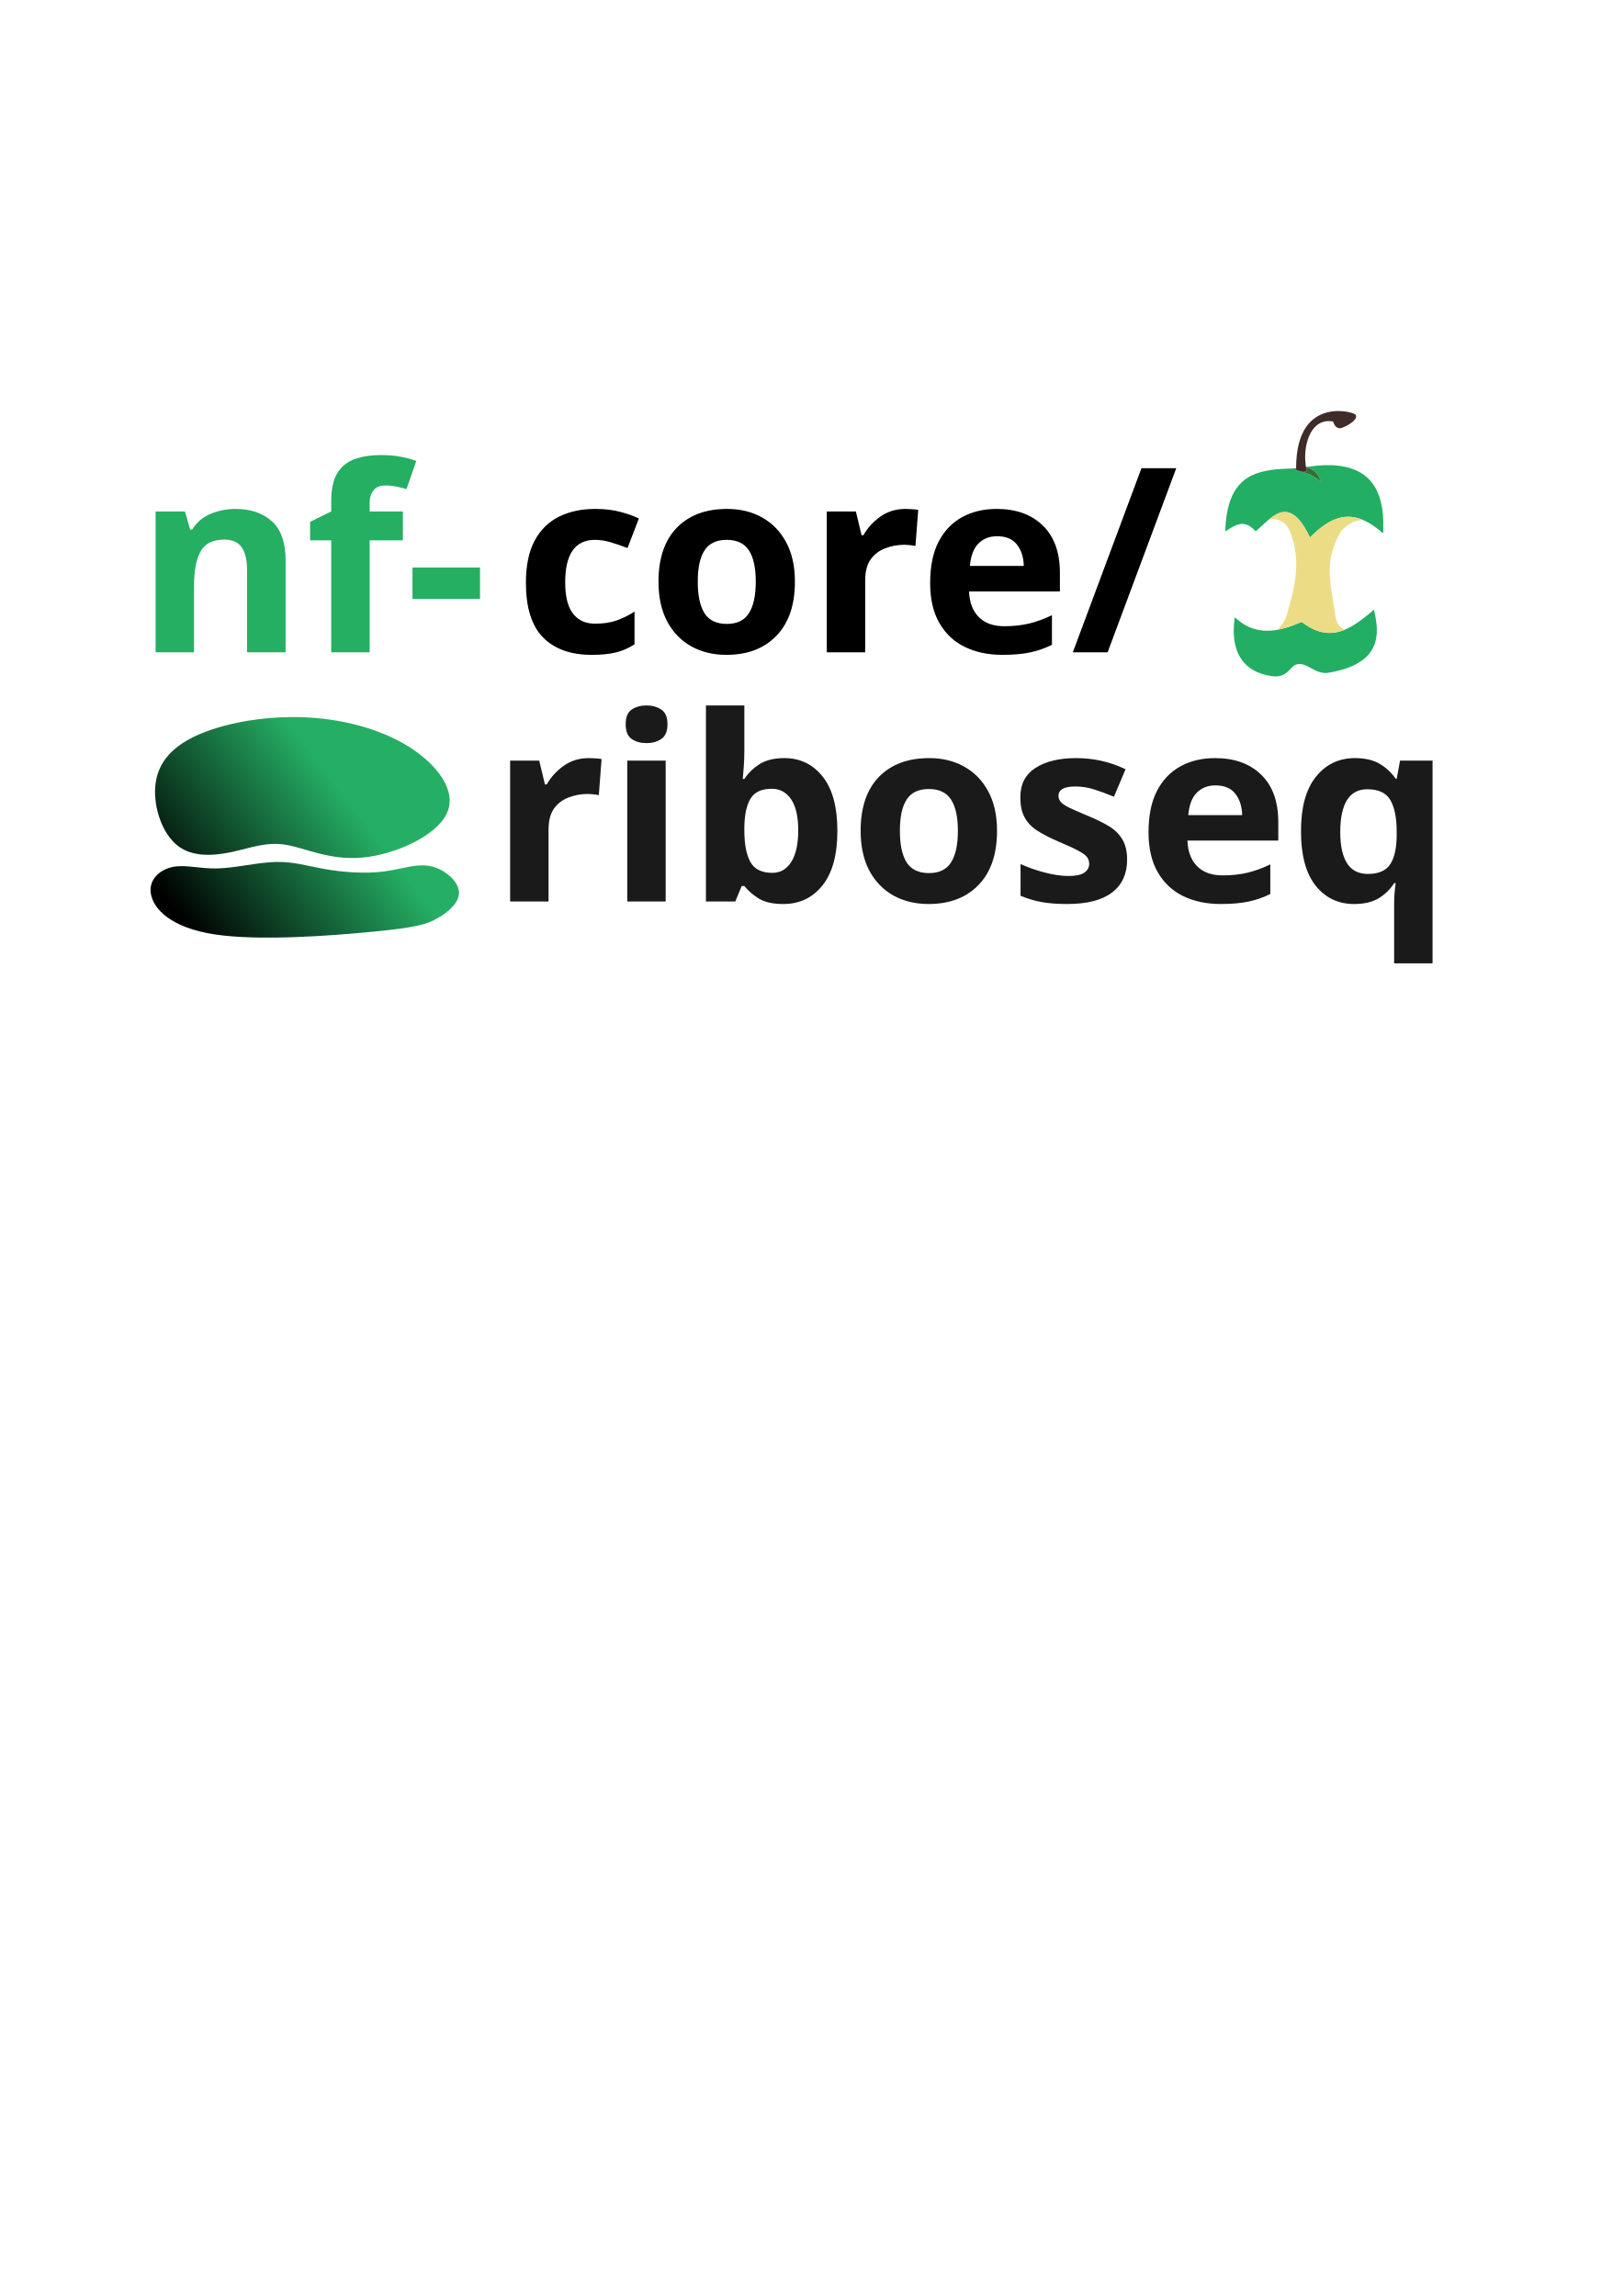
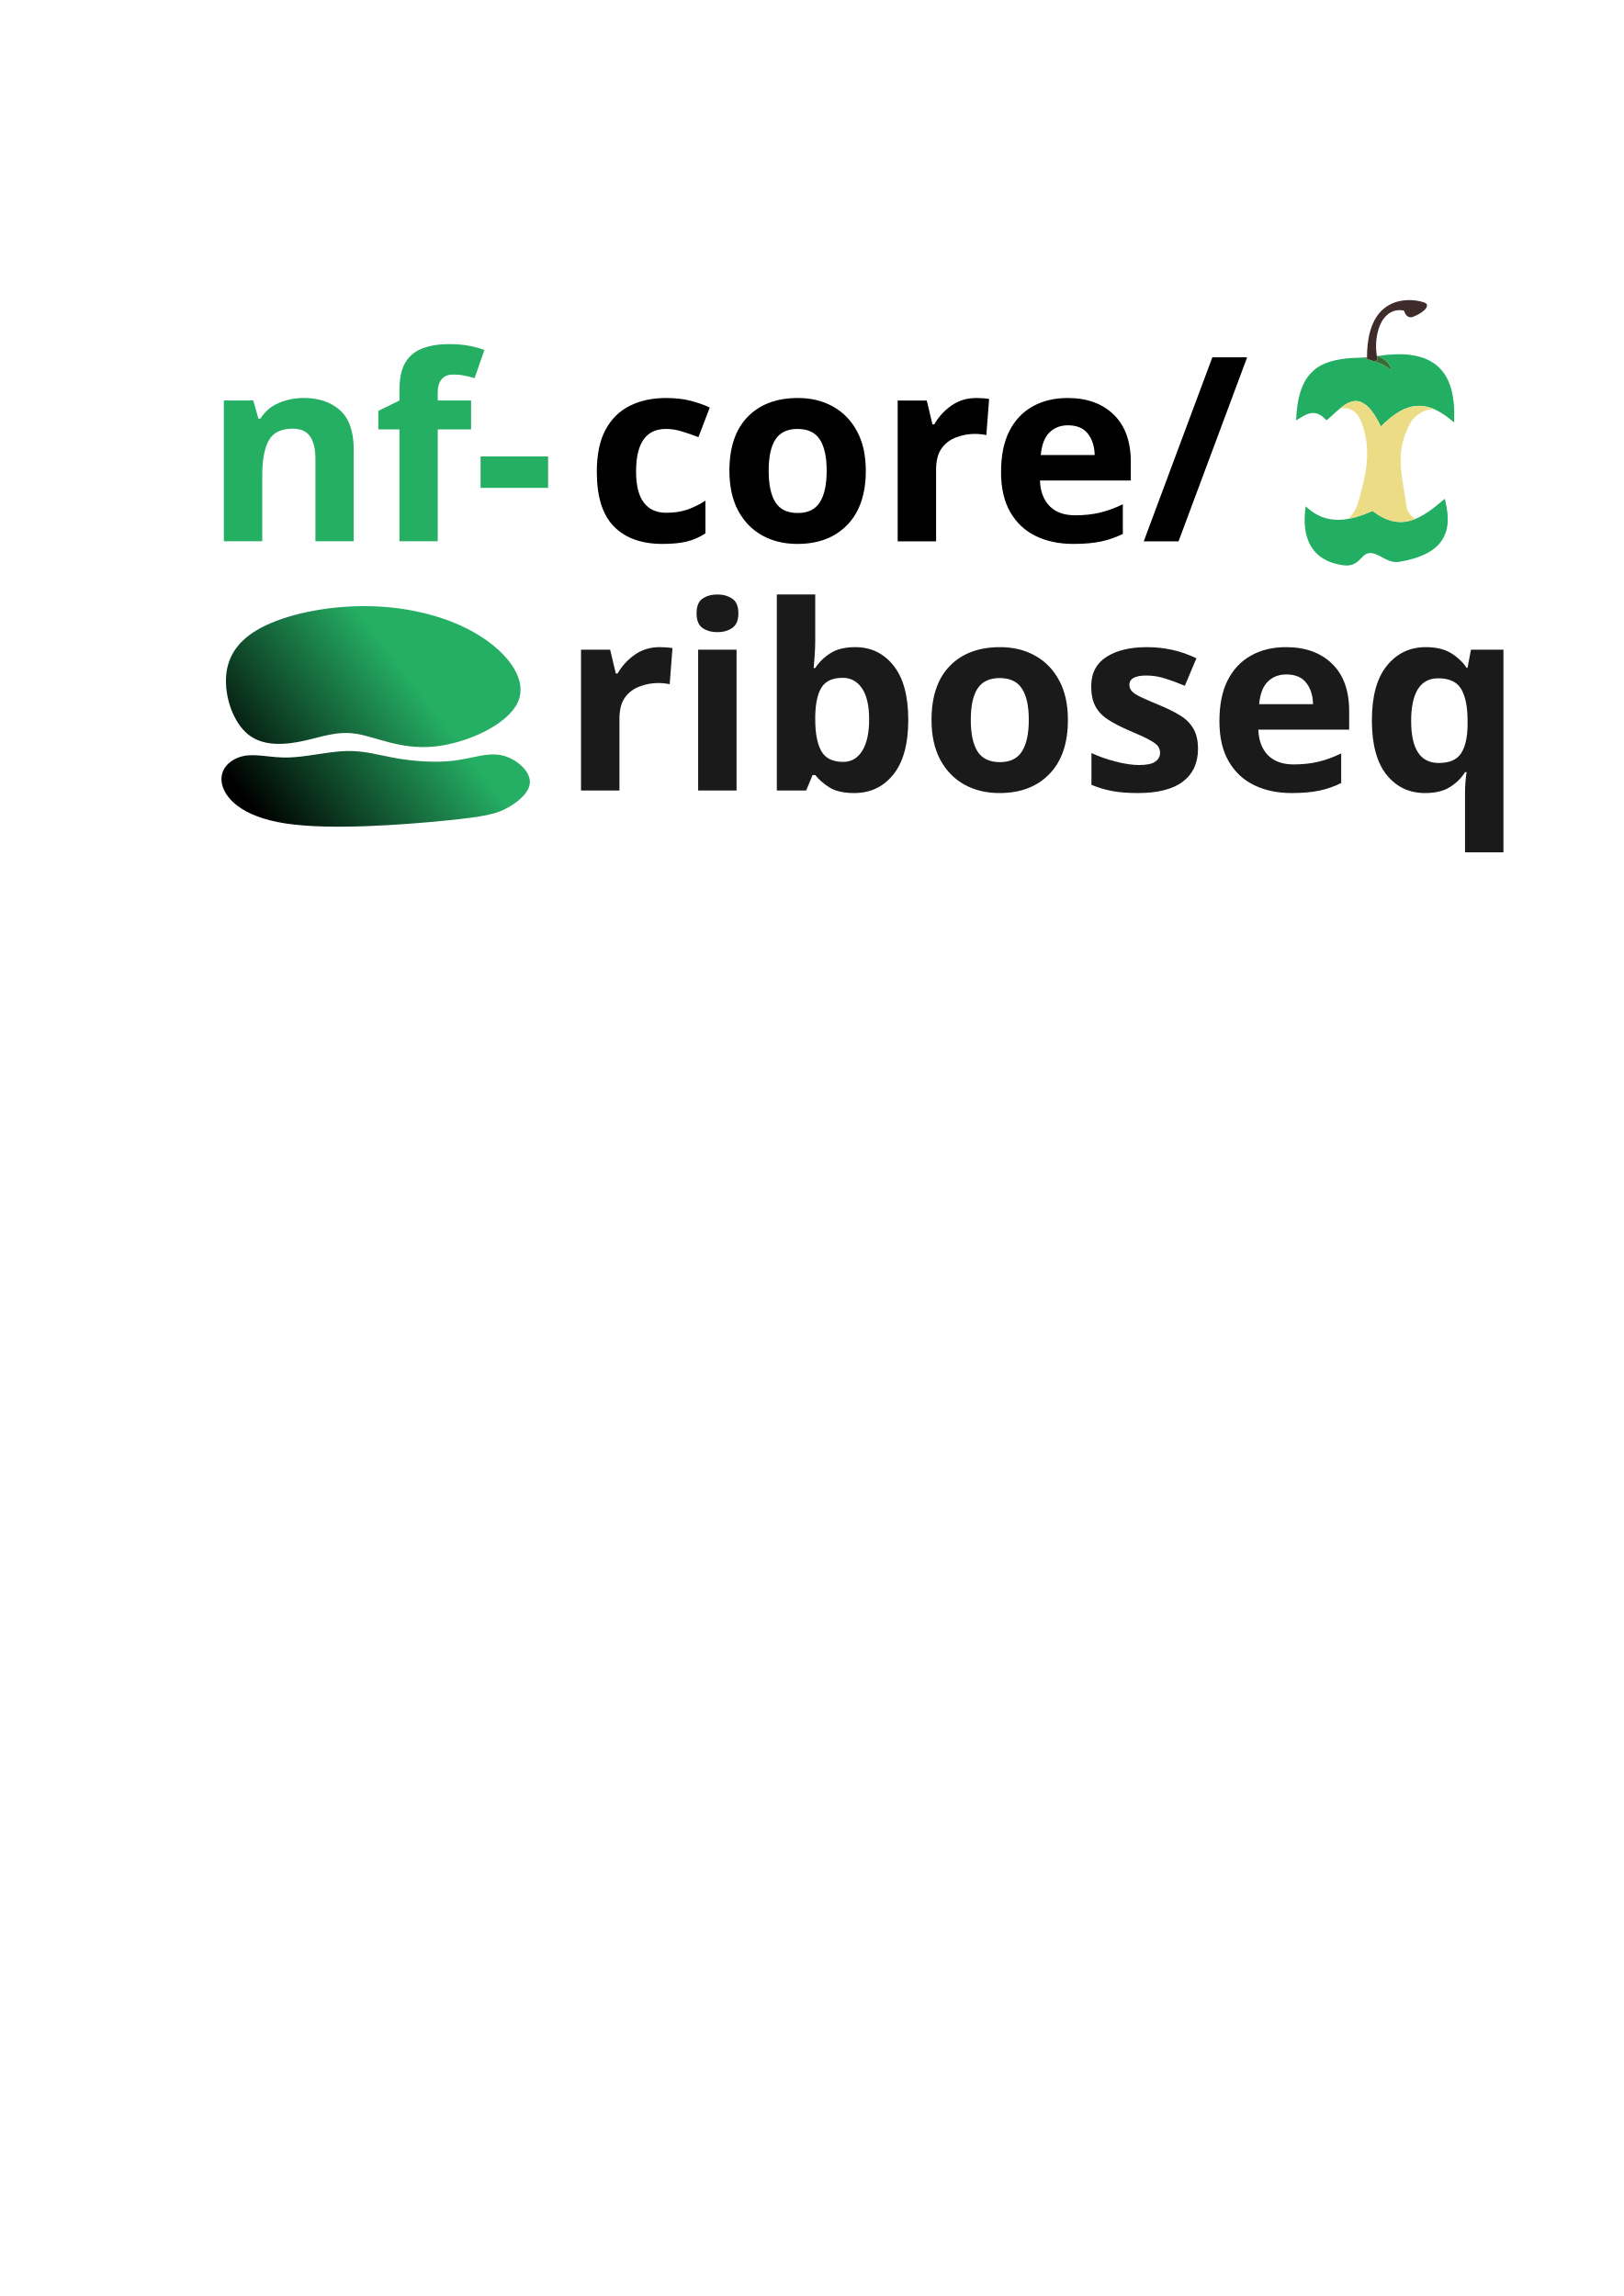
<svg xmlns="http://www.w3.org/2000/svg" xmlns:xlink="http://www.w3.org/1999/xlink" width="210mm" height="297mm" viewBox="0 0 210 297" version="1.1" id="svg1">
  <defs id="defs1">
    <linearGradient xlink:href="#linearGradient15697" id="linearGradient12" gradientUnits="userSpaceOnUse" gradientTransform="matrix(0.04574445,-0.0346747,0.0346747,0.04574445,-790.0689,-394.143)" x1="-6640" y1="913.566" x2="-2480.299" y2="913.566" />
    <linearGradient id="linearGradient15697">
      <stop style="stop-color:#000000;stop-opacity:1;" offset="0" id="stop15693" />
      <stop style="stop-color:#25af64;stop-opacity:1;" offset="0.698" id="stop15695" />
    </linearGradient>
    <linearGradient xlink:href="#linearGradient15697" id="linearGradient1" gradientUnits="userSpaceOnUse" gradientTransform="matrix(0.04574445,-0.0346747,0.0346747,0.04574445,-790.0689,-394.143)" x1="-6640" y1="913.566" x2="-2480.299" y2="913.566" />
  </defs>
  <g id="layer1">
-     <g id="g28" transform="translate(71.39141,4.58756)">
-       <g id="g26" transform="translate(-15.36443,-60.70824)">
-         <g id="g4301" style="display:inline" transform="matrix(0.1271828,0,0,0.1271828,-30.89401,105.8364)">
-           <path d="m 1209.062,147.1 v 4.253 c -0.088,0.022 -0.177,0.045 -0.265,0.066 -0.724,-0.595 -1.454,-1.184 -2.171,-1.786 -4.782,-4.013 -9.845,-7.615 -15.445,-10.415 -0.969,-0.485 -1.91,-1.055 -2.995,-1.276 -0.079,-0.172 -0.25,-0.199 -0.403,-0.261 -2.112,-0.871 -4.277,-1.575 -6.505,-2.09 -4.838,-1.12 -9.693,-1.226 -14.562,-0.247 -6.258,1.259 -11.857,4.016 -17.104,7.559 -5.206,3.516 -9.899,7.645 -14.303,12.111 -0.795,0.806 -0.809,0.804 -1.299,-0.215 -2.341,-4.875 -4.916,-9.614 -8.14,-13.973 -2.462,-3.329 -5.214,-6.371 -8.781,-8.566 -3.598,-2.214 -7.451,-3.018 -11.607,-2.013 -5.101,1.232 -9.199,4.206 -13.064,7.575 -2.357,1.825 -4.471,3.924 -6.659,5.938 -1.962,1.806 -3.933,3.603 -5.97,5.326 -0.372,0.316 -0.57,0.311 -0.909,-0.044 -1.978,-2.075 -4.101,-3.971 -6.65,-5.343 -3.664,-1.972 -7.461,-2.214 -11.386,-0.936 -3.29,1.07 -6.201,2.871 -9.115,4.675 -1.149,0.711 -2.22,1.55 -3.459,2.114 v -0.286 c 0.17,-0.205 0.109,-0.455 0.117,-0.685 0.186,-5.26 0.634,-10.495 1.45,-15.699 1.125,-7.173 2.931,-14.144 6.128,-20.7 2.392,-4.904 5.519,-9.28 9.578,-12.949 5.33,-4.82 11.623,-7.866 18.473,-9.835 7.426,-2.134 15.051,-3.014 22.738,-3.436 3.041,-0.168 6.088,-0.24 9.133,-0.355 1.484,0.616 3.053,0.963 4.572,1.462 2.228,0.682 4.456,1.363 6.684,2.044 1.134,0.416 2.266,0.838 3.404,1.248 4.403,1.59 8.605,3.562 12.33,6.451 0.965,0.749 1.891,1.545 2.837,2.353 -0.189,-0.701 -0.447,-1.356 -0.695,-2.014 -1.629,-4.321 -4.115,-7.959 -8.158,-10.399 -1.671,-1.009 -3.447,-1.812 -5.145,-2.765 0.165,-0.021 0.331,-0.039 0.496,-0.066 5.359,-0.891 10.759,-1.421 16.183,-1.635 4.661,-0.185 9.33,-0.116 13.982,0.367 5.438,0.566 10.756,1.637 15.895,3.538 7.603,2.811 14.076,7.21 19.098,13.621 4.381,5.593 7.174,11.957 8.964,18.79 1.778,6.779 2.534,13.695 2.728,20.684 0,2.605 0,5.21 0,7.815" id="path66-4" style="fill:#22ae63" />
-           <path d="m 1209.062,139.287 c 0.044,0 0.085,-0.009 0.128,-0.024 v 7.861 c -0.043,-0.01 -0.084,-0.018 -0.126,-0.022 0,-2.605 0,-5.21 0,-7.815" id="path70-8" style="fill:#ecdc86" />
-           <path d="m 1165.888,27.087 c 0,0.046 0,0.091 0.01,0.136 -1.765,0 -3.531,0.001 -5.298,0.001 0.01,-0.03 0.024,-0.06 0.029,-0.09 0,-0.015 -0.016,-0.031 -0.024,-0.048 h 5.286 z" id="path74-6" style="fill:#a0918f" />
-           <path d="m 1169.338,249.819 c 2.981,-1.198 5.821,-2.667 8.585,-4.306 3.295,-1.954 6.434,-4.138 9.489,-6.435 2.578,-1.938 5.1,-3.951 7.551,-6.051 1.416,-1.212 2.874,-2.377 4.3,-3.578 0.287,-0.241 0.292,-0.136 0.369,0.158 0.517,1.942 0.876,3.919 1.268,5.889 0.534,2.684 0.961,5.388 1.259,8.106 0.344,3.139 0.469,6.295 0.281,9.446 -0.233,3.936 -0.94,7.796 -2.308,11.509 -0.825,2.237 -1.906,4.354 -3.186,6.365 -1.644,2.583 -3.6,4.912 -5.864,6.964 -2.756,2.496 -5.8,4.588 -9.061,6.386 -4.426,2.441 -9.114,4.23 -13.925,5.7 -4.593,1.403 -9.284,2.417 -14.018,3.219 -1.284,0.217 -2.57,0.45 -3.879,0.416 -2.764,-0.069 -5.415,-0.69 -7.987,-1.689 -3.91,-1.516 -7.388,-3.886 -11.179,-5.64 -2.078,-0.963 -4.221,-1.667 -6.529,-1.823 -2.967,-0.2 -5.484,0.815 -7.606,2.822 -1.593,1.504 -3.098,3.099 -4.666,4.629 -2.636,2.574 -5.724,4.317 -9.39,4.926 -2.434,0.404 -4.87,0.276 -7.303,-0.07 -3.38,-0.482 -6.691,-1.259 -9.939,-2.304 -4.742,-1.524 -9.156,-3.714 -13.111,-6.746 -3.748,-2.873 -6.793,-6.383 -9.203,-10.461 -2.424,-4.103 -3.938,-8.539 -4.961,-13.151 -0.449,-2.022 -0.721,-4.088 -0.932,-6.159 -0.296,-2.902 -0.474,-5.808 -0.399,-8.721 0.104,-4.09 0.417,-8.168 1.05,-12.338 0.485,0.435 0.922,0.819 1.354,1.212 2.636,2.413 5.5,4.532 8.576,6.336 3.476,2.038 7.165,3.638 11.065,4.678 2.639,0.704 5.334,1.136 8.065,1.36 2.255,0.184 4.515,0.22 6.76,0.081 2.644,-0.161 5.301,-0.346 7.88,-1.061 0.329,-0.04 0.662,-0.058 0.988,-0.125 2.368,-0.494 4.716,-1.055 7.043,-1.734 2.678,-0.781 5.321,-1.657 7.933,-2.625 2.541,-0.943 5.051,-1.971 7.537,-3.053 0.734,-0.32 1.177,-0.181 1.755,0.265 4.149,3.211 8.584,5.94 13.481,7.872 5.393,2.127 10.951,3.154 16.767,2.672 4.194,-0.345 8.201,-1.386 12.09,-2.944" id="path78" style="fill:#22ae63" />
-           <path d="m 1169.338,249.819 c -3.889,1.558 -7.896,2.599 -12.09,2.944 -5.816,0.481 -11.375,-0.545 -16.767,-2.672 -4.897,-1.933 -9.332,-4.661 -13.481,-7.872 -0.578,-0.446 -1.021,-0.585 -1.755,-0.265 -2.486,1.081 -4.996,2.11 -7.537,3.053 -2.611,0.968 -5.255,1.844 -7.933,2.625 -2.326,0.679 -4.675,1.24 -7.043,1.734 -0.325,0.068 -0.659,0.085 -0.988,0.125 0.816,-0.949 1.633,-1.899 2.453,-2.848 3.316,-3.84 5.651,-8.205 7.025,-13.089 1.877,-6.674 3.841,-13.325 5.401,-20.084 1.146,-4.973 2.156,-9.971 2.836,-15.033 0.486,-3.627 0.796,-7.266 1.009,-10.92 0.196,-3.357 0.144,-6.71 -0.065,-10.055 -0.632,-10.117 -2.855,-19.892 -6.954,-29.163 -2.456,-5.555 -6.686,-9.361 -12.688,-10.925 -2.594,-0.676 -5.183,-0.464 -7.73,0.333 -0.201,0.062 -0.393,0.184 -0.619,0.121 3.866,-3.369 7.963,-6.343 13.064,-7.576 4.156,-1.005 8.01,-0.2 11.607,2.014 3.569,2.194 6.319,5.236 8.783,8.566 3.224,4.357 5.798,9.098 8.139,13.971 0.49,1.02 0.505,1.021 1.299,0.216 4.405,-4.466 9.098,-8.595 14.304,-12.111 5.245,-3.542 10.846,-6.3 17.102,-7.559 4.87,-0.98 9.726,-0.873 14.564,0.246 2.226,0.515 4.393,1.219 6.504,2.09 0.152,0.064 0.325,0.089 0.403,0.263 -6.213,0.121 -11.588,2.49 -16.483,6.146 -2.361,1.765 -4.466,3.795 -6.089,6.261 -1.349,2.047 -2.43,4.254 -3.485,6.465 -2.154,4.515 -3.915,9.176 -5.171,14.024 -1.074,4.145 -1.754,8.352 -2.11,12.623 -0.276,3.304 -0.335,6.61 -0.206,9.911 0.159,4.055 0.537,8.098 1.06,12.127 0.874,6.756 2.067,13.459 3.156,20.18 0.605,3.724 1.121,7.461 1.716,11.185 0.869,5.418 3.848,9.465 8.245,12.578 0.175,0.122 0.349,0.247 0.524,0.371" id="path82" style="fill:#ecdc86" />
-           <path d="m 1160.588,27.225 c 1.766,0 3.533,-0.001 5.298,-0.001 4.298,0.195 8.498,0.914 12.574,2.311 3.147,1.079 3.853,3.143 1.954,5.871 -1.354,1.949 -3.226,3.355 -5.168,4.659 -2.534,1.701 -5.246,3.062 -8.1,4.139 -2.99,1.127 -5.843,0.026 -7.651,-2.945 -0.571,-0.936 -1.01,-1.936 -1.311,-2.99 -0.09,-0.315 -0.221,-0.456 -0.559,-0.516 -6.645,-1.177 -12.508,0.357 -17.426,5.066 -4.004,3.835 -6.378,8.641 -8.036,13.841 -1.496,4.691 -2.236,9.515 -2.471,14.431 -0.209,4.37 0.085,8.704 0.761,13.019 0.133,0.74 0.312,1.475 0.389,2.22 0.094,0.919 -0.177,1.72 -0.976,2.286 -0.835,0.593 -1.79,0.491 -2.729,0.506 -2.228,-0.681 -4.455,-1.363 -6.683,-2.044 -0.014,-0.529 -0.028,-1.056 -0.04,-1.584 0.033,-2.309 0.041,-4.617 0.169,-6.923 0.505,-9.133 1.881,-18.086 5.415,-26.599 2.63,-6.335 6.349,-11.89 11.68,-16.285 4.381,-3.611 9.376,-5.985 14.881,-7.311 2.64,-0.635 5.317,-1.02 8.03,-1.153" id="path86" style="fill:#3f2b29" />
-           <path d="m 1127.138,89.112 c 0.939,-0.015 1.894,0.086 2.729,-0.506 0.797,-0.566 1.07,-1.367 0.976,-2.286 -0.077,-0.746 -0.256,-1.48 -0.39,-2.22 0.419,-0.039 0.839,-0.076 1.259,-0.114 1.699,0.951 3.474,1.755 5.145,2.764 4.043,2.441 6.529,6.077 8.158,10.399 0.247,0.659 0.506,1.314 0.695,2.015 -0.945,-0.807 -1.873,-1.605 -2.837,-2.354 -3.725,-2.888 -7.928,-4.86 -12.33,-6.45 -1.137,-0.411 -2.27,-0.831 -3.404,-1.248" id="path90" style="fill:#386e35" />
-           <path d="m 1120.412,85.487 c 0.013,0.527 0.026,1.056 0.039,1.584 -1.52,-0.5 -3.089,-0.846 -4.572,-1.462 1.511,-0.041 3.022,-0.081 4.534,-0.121" id="path94" style="fill:#386e35" />
-         </g>
-         <text style="font-weight:bold;font-size:33.365px;line-height:0%;font-family:'Maven Pro';display:inline;stroke-width:0.13" id="text53" font-weight="bold" font-size="209.87px" y="140.502" x="-38.511">
-           <tspan style="font-weight:bold;font-size:33.364px;font-family:'Maven Pro';fill:#24af63;stroke-width:0.13" id="tspan55" font-weight="bold" font-size="209.87px" y="140.502" x="-38.511" class="st0 st1 st2">nf-<tspan style="fill:#000000;stroke-width:0.13" id="tspan57" />
-           </tspan>
-         </text>
-         <text style="font-weight:bold;font-size:33.365px;line-height:0%;font-family:'Maven Pro';display:inline;stroke-width:0.13" id="text69" font-weight="bold" font-size="209.87px" y="140.502" x="10.493">
-           <tspan style="font-weight:bold;font-size:33.364px;font-family:'Maven Pro';fill:#24af63;stroke-width:0.13" id="tspan71" font-weight="bold" font-size="209.87px" y="140.502" x="10.493" class="st0 st1 st2">
-             <tspan style="fill:#000000;stroke-width:0.13" id="tspan73">core/</tspan>
-           </tspan>
-         </text>
+     <g id="g1" transform="translate(71.56752,-4.515881)">
+       <g id="g4301" style="display:inline" transform="matrix(0.1271828,0,0,0.1271828,-37.26463,39.88179)">
+         <path d="m 1209.062,147.1 v 4.253 c -0.088,0.022 -0.177,0.045 -0.265,0.066 -0.724,-0.595 -1.454,-1.184 -2.171,-1.786 -4.782,-4.013 -9.845,-7.615 -15.445,-10.415 -0.969,-0.485 -1.91,-1.055 -2.995,-1.276 -0.079,-0.172 -0.25,-0.199 -0.403,-0.261 -2.112,-0.871 -4.277,-1.575 -6.505,-2.09 -4.838,-1.12 -9.693,-1.226 -14.562,-0.247 -6.258,1.259 -11.857,4.016 -17.104,7.559 -5.206,3.516 -9.899,7.645 -14.303,12.111 -0.795,0.806 -0.809,0.804 -1.299,-0.215 -2.341,-4.875 -4.916,-9.614 -8.14,-13.973 -2.462,-3.329 -5.214,-6.371 -8.781,-8.566 -3.598,-2.214 -7.451,-3.018 -11.607,-2.013 -5.101,1.232 -9.199,4.206 -13.064,7.575 -2.357,1.825 -4.471,3.924 -6.659,5.938 -1.962,1.806 -3.933,3.603 -5.97,5.326 -0.372,0.316 -0.57,0.311 -0.909,-0.044 -1.978,-2.075 -4.101,-3.971 -6.65,-5.343 -3.664,-1.972 -7.461,-2.214 -11.386,-0.936 -3.29,1.07 -6.201,2.871 -9.115,4.675 -1.149,0.711 -2.22,1.55 -3.459,2.114 v -0.286 c 0.17,-0.205 0.109,-0.455 0.117,-0.685 0.186,-5.26 0.634,-10.495 1.45,-15.699 1.125,-7.173 2.931,-14.144 6.128,-20.7 2.392,-4.904 5.519,-9.28 9.578,-12.949 5.33,-4.82 11.623,-7.866 18.473,-9.835 7.426,-2.134 15.051,-3.014 22.738,-3.436 3.041,-0.168 6.088,-0.24 9.133,-0.355 1.484,0.616 3.053,0.963 4.572,1.462 2.228,0.682 4.456,1.363 6.684,2.044 1.134,0.416 2.266,0.838 3.404,1.248 4.403,1.59 8.605,3.562 12.33,6.451 0.965,0.749 1.891,1.545 2.837,2.353 -0.189,-0.701 -0.447,-1.356 -0.695,-2.014 -1.629,-4.321 -4.115,-7.959 -8.158,-10.399 -1.671,-1.009 -3.447,-1.812 -5.145,-2.765 0.165,-0.021 0.331,-0.039 0.496,-0.066 5.359,-0.891 10.759,-1.421 16.183,-1.635 4.661,-0.185 9.33,-0.116 13.982,0.367 5.438,0.566 10.756,1.637 15.895,3.538 7.603,2.811 14.076,7.21 19.098,13.621 4.381,5.593 7.174,11.957 8.964,18.79 1.778,6.779 2.534,13.695 2.728,20.684 0,2.605 0,5.21 0,7.815" id="path66-4" style="fill:#22ae63" />
+         <path d="m 1209.062,139.287 c 0.044,0 0.085,-0.009 0.128,-0.024 v 7.861 c -0.043,-0.01 -0.084,-0.018 -0.126,-0.022 0,-2.605 0,-5.21 0,-7.815" id="path70-8" style="fill:#ecdc86" />
+         <path d="m 1165.888,27.087 c 0,0.046 0,0.091 0.01,0.136 -1.765,0 -3.531,0.001 -5.298,0.001 0.01,-0.03 0.024,-0.06 0.029,-0.09 0,-0.015 -0.016,-0.031 -0.024,-0.048 h 5.286 z" id="path74-6" style="fill:#a0918f" />
+         <path d="m 1169.338,249.819 c 2.981,-1.198 5.821,-2.667 8.585,-4.306 3.295,-1.954 6.434,-4.138 9.489,-6.435 2.578,-1.938 5.1,-3.951 7.551,-6.051 1.416,-1.212 2.874,-2.377 4.3,-3.578 0.287,-0.241 0.292,-0.136 0.369,0.158 0.517,1.942 0.876,3.919 1.268,5.889 0.534,2.684 0.961,5.388 1.259,8.106 0.344,3.139 0.469,6.295 0.281,9.446 -0.233,3.936 -0.94,7.796 -2.308,11.509 -0.825,2.237 -1.906,4.354 -3.186,6.365 -1.644,2.583 -3.6,4.912 -5.864,6.964 -2.756,2.496 -5.8,4.588 -9.061,6.386 -4.426,2.441 -9.114,4.23 -13.925,5.7 -4.593,1.403 -9.284,2.417 -14.018,3.219 -1.284,0.217 -2.57,0.45 -3.879,0.416 -2.764,-0.069 -5.415,-0.69 -7.987,-1.689 -3.91,-1.516 -7.388,-3.886 -11.179,-5.64 -2.078,-0.963 -4.221,-1.667 -6.529,-1.823 -2.967,-0.2 -5.484,0.815 -7.606,2.822 -1.593,1.504 -3.098,3.099 -4.666,4.629 -2.636,2.574 -5.724,4.317 -9.39,4.926 -2.434,0.404 -4.87,0.276 -7.303,-0.07 -3.38,-0.482 -6.691,-1.259 -9.939,-2.304 -4.742,-1.524 -9.156,-3.714 -13.111,-6.746 -3.748,-2.873 -6.793,-6.383 -9.203,-10.461 -2.424,-4.103 -3.938,-8.539 -4.961,-13.151 -0.449,-2.022 -0.721,-4.088 -0.932,-6.159 -0.296,-2.902 -0.474,-5.808 -0.399,-8.721 0.104,-4.09 0.417,-8.168 1.05,-12.338 0.485,0.435 0.922,0.819 1.354,1.212 2.636,2.413 5.5,4.532 8.576,6.336 3.476,2.038 7.165,3.638 11.065,4.678 2.639,0.704 5.334,1.136 8.065,1.36 2.255,0.184 4.515,0.22 6.76,0.081 2.644,-0.161 5.301,-0.346 7.88,-1.061 0.329,-0.04 0.662,-0.058 0.988,-0.125 2.368,-0.494 4.716,-1.055 7.043,-1.734 2.678,-0.781 5.321,-1.657 7.933,-2.625 2.541,-0.943 5.051,-1.971 7.537,-3.053 0.734,-0.32 1.177,-0.181 1.755,0.265 4.149,3.211 8.584,5.94 13.481,7.872 5.393,2.127 10.951,3.154 16.767,2.672 4.194,-0.345 8.201,-1.386 12.09,-2.944" id="path78" style="fill:#22ae63" />
+         <path d="m 1169.338,249.819 c -3.889,1.558 -7.896,2.599 -12.09,2.944 -5.816,0.481 -11.375,-0.545 -16.767,-2.672 -4.897,-1.933 -9.332,-4.661 -13.481,-7.872 -0.578,-0.446 -1.021,-0.585 -1.755,-0.265 -2.486,1.081 -4.996,2.11 -7.537,3.053 -2.611,0.968 -5.255,1.844 -7.933,2.625 -2.326,0.679 -4.675,1.24 -7.043,1.734 -0.325,0.068 -0.659,0.085 -0.988,0.125 0.816,-0.949 1.633,-1.899 2.453,-2.848 3.316,-3.84 5.651,-8.205 7.025,-13.089 1.877,-6.674 3.841,-13.325 5.401,-20.084 1.146,-4.973 2.156,-9.971 2.836,-15.033 0.486,-3.627 0.796,-7.266 1.009,-10.92 0.196,-3.357 0.144,-6.71 -0.065,-10.055 -0.632,-10.117 -2.855,-19.892 -6.954,-29.163 -2.456,-5.555 -6.686,-9.361 -12.688,-10.925 -2.594,-0.676 -5.183,-0.464 -7.73,0.333 -0.201,0.062 -0.393,0.184 -0.619,0.121 3.866,-3.369 7.963,-6.343 13.064,-7.576 4.156,-1.005 8.01,-0.2 11.607,2.014 3.569,2.194 6.319,5.236 8.783,8.566 3.224,4.357 5.798,9.098 8.139,13.971 0.49,1.02 0.505,1.021 1.299,0.216 4.405,-4.466 9.098,-8.595 14.304,-12.111 5.245,-3.542 10.846,-6.3 17.102,-7.559 4.87,-0.98 9.726,-0.873 14.564,0.246 2.226,0.515 4.393,1.219 6.504,2.09 0.152,0.064 0.325,0.089 0.403,0.263 -6.213,0.121 -11.588,2.49 -16.483,6.146 -2.361,1.765 -4.466,3.795 -6.089,6.261 -1.349,2.047 -2.43,4.254 -3.485,6.465 -2.154,4.515 -3.915,9.176 -5.171,14.024 -1.074,4.145 -1.754,8.352 -2.11,12.623 -0.276,3.304 -0.335,6.61 -0.206,9.911 0.159,4.055 0.537,8.098 1.06,12.127 0.874,6.756 2.067,13.459 3.156,20.18 0.605,3.724 1.121,7.461 1.716,11.185 0.869,5.418 3.848,9.465 8.245,12.578 0.175,0.122 0.349,0.247 0.524,0.371" id="path82" style="fill:#ecdc86" />
+         <path d="m 1160.588,27.225 c 1.766,0 3.533,-0.001 5.298,-0.001 4.298,0.195 8.498,0.914 12.574,2.311 3.147,1.079 3.853,3.143 1.954,5.871 -1.354,1.949 -3.226,3.355 -5.168,4.659 -2.534,1.701 -5.246,3.062 -8.1,4.139 -2.99,1.127 -5.843,0.026 -7.651,-2.945 -0.571,-0.936 -1.01,-1.936 -1.311,-2.99 -0.09,-0.315 -0.221,-0.456 -0.559,-0.516 -6.645,-1.177 -12.508,0.357 -17.426,5.066 -4.004,3.835 -6.378,8.641 -8.036,13.841 -1.496,4.691 -2.236,9.515 -2.471,14.431 -0.209,4.37 0.085,8.704 0.761,13.019 0.133,0.74 0.312,1.475 0.389,2.22 0.094,0.919 -0.177,1.72 -0.976,2.286 -0.835,0.593 -1.79,0.491 -2.729,0.506 -2.228,-0.681 -4.455,-1.363 -6.683,-2.044 -0.014,-0.529 -0.028,-1.056 -0.04,-1.584 0.033,-2.309 0.041,-4.617 0.169,-6.923 0.505,-9.133 1.881,-18.086 5.415,-26.599 2.63,-6.335 6.349,-11.89 11.68,-16.285 4.381,-3.611 9.376,-5.985 14.881,-7.311 2.64,-0.635 5.317,-1.02 8.03,-1.153" id="path86" style="fill:#3f2b29" />
+         <path d="m 1127.138,89.112 c 0.939,-0.015 1.894,0.086 2.729,-0.506 0.797,-0.566 1.07,-1.367 0.976,-2.286 -0.077,-0.746 -0.256,-1.48 -0.39,-2.22 0.419,-0.039 0.839,-0.076 1.259,-0.114 1.699,0.951 3.474,1.755 5.145,2.764 4.043,2.441 6.529,6.077 8.158,10.399 0.247,0.659 0.506,1.314 0.695,2.015 -0.945,-0.807 -1.873,-1.605 -2.837,-2.354 -3.725,-2.888 -7.928,-4.86 -12.33,-6.45 -1.137,-0.411 -2.27,-0.831 -3.404,-1.248" id="path90" style="fill:#386e35" />
+         <path d="m 1120.412,85.487 c 0.013,0.527 0.026,1.056 0.039,1.584 -1.52,-0.5 -3.089,-0.846 -4.572,-1.462 1.511,-0.041 3.022,-0.081 4.534,-0.121" id="path94" style="fill:#386e35" />
      </g>
-       <g id="g27" transform="translate(-4.519545,4.122164)">
+       <text style="font-weight:bold;font-size:33.365px;line-height:0%;font-family:'Maven Pro';display:inline;stroke-width:0.13" id="text69" font-weight="bold" font-size="209.87px" y="74.548" x="4.123">
+         <tspan style="font-weight:bold;font-size:33.364px;font-family:'Maven Pro';fill:#24af63;stroke-width:0.13" id="tspan71" font-weight="bold" font-size="209.87px" y="74.548" x="4.123" class="st0 st1 st2">
+           <tspan style="fill:#000000;stroke-width:0.13" id="tspan73">core/</tspan>
+         </tspan>
+       </text>
+       <g id="g27" transform="translate(4.474269,-1.124227)">
        <path style="font-variation-settings:normal;vector-effect:none;fill:url(#linearGradient1);fill-opacity:1;stroke:none;stroke-width:1.248;stroke-linecap:butt;stroke-linejoin:miter;stroke-miterlimit:4;stroke-dasharray:none;stroke-dashoffset:0;stroke-opacity:1;-inkscape-stroke:none;stop-color:#000000" d="m -898.048,-149.604 c 26.429,-2.432 59.626,-17.49 68.27,-35.81 8.644,-18.319 -7.268,-39.91 -30.967,-54.787 -23.699,-14.876 -55.186,-23.029 -87.21,-23.93 -32.024,-0.901 -64.58,5.452 -85.748,15.564 -21.168,10.112 -30.94,23.977 -32.22,41.39 -1.279,17.413 5.929,38.363 18.346,48.023 12.417,9.66 30.039,8.04 44.864,4.756 14.826,-3.284 26.858,-8.232 42.712,-5.603 15.854,2.629 35.522,12.829 61.952,10.396 z" id="path14263" transform="matrix(0.159638,0,0,0.1585896,123.3658,125.9472)" />
        <path style="font-variation-settings:normal;vector-effect:none;fill:url(#linearGradient12);fill-opacity:1;stroke:none;stroke-width:1.248;stroke-linecap:butt;stroke-linejoin:miter;stroke-miterlimit:4;stroke-dasharray:none;stroke-dashoffset:0;stroke-opacity:1;-inkscape-stroke:none;stop-color:#000000" d="m -843.136,-142.641 c -11.501,-2.31 -23.534,2.638 -38.252,4.472 -14.718,1.834 -32.126,0.552 -46.525,-1.966 -14.399,-2.518 -25.791,-6.274 -40.407,-5.894 -14.616,0.38 -32.451,4.901 -47.063,5.285 -14.611,0.385 -26.003,-3.371 -36.377,-1.219 -10.374,2.152 -19.718,10.215 -17.668,22.039 2.051,11.824 15.489,27.399 51.543,32.966 36.054,5.567 94.721,1.136 128.513,-2.21 33.792,-3.346 42.71,-5.606 51.839,-10.768 9.129,-5.161 18.474,-13.224 17.669,-22.031 -0.805,-8.807 -11.769,-18.366 -23.271,-20.676 z" id="path14271" transform="matrix(0.159638,0,0,0.1585896,123.3658,125.9472)" />
      </g>
-       <text style="font-weight:bold;font-size:33.365px;line-height:0%;font-family:'Maven Pro';display:inline;fill:#1a1a1a;stroke-width:0.13" id="text26" font-weight="bold" font-size="209.87px" y="112.022" x="-8.023">
-         <tspan style="font-weight:bold;font-size:33.364px;font-family:'Maven Pro';fill:#1a1a1a;stroke-width:0.13" id="tspan26" font-weight="bold" font-size="209.87px" y="112.022" x="-8.023" class="st0 st1 st2">riboseq<tspan style="fill:#1a1a1a;stroke-width:0.13" id="tspan25" />
+       <text style="font-weight:bold;font-size:33.365px;line-height:0%;font-family:'Maven Pro';display:inline;fill:#1a1a1a;stroke-width:0.13" id="text26" font-weight="bold" font-size="209.87px" y="106.775" x="0.97">
+         <tspan style="font-weight:bold;font-size:33.364px;font-family:'Maven Pro';fill:#1a1a1a;stroke-width:0.13" id="tspan26" font-weight="bold" font-size="209.87px" y="106.775" x="0.97" class="st0 st1 st2">riboseq<tspan style="fill:#1a1a1a;stroke-width:0.13" id="tspan25" />
+         </tspan>
+       </text>
+       <text style="font-weight:bold;font-size:33.333px;line-height:0%;font-family:'Maven Pro';display:inline;stroke-width:0.13" id="text53-9" font-weight="bold" font-size="209.87px" y="74.528" x="-45.212">
+         <tspan style="font-weight:bold;font-size:33.333px;font-family:'Maven Pro';fill:#24af63;stroke-width:0.13" id="tspan55-0" font-weight="bold" font-size="209.87px" y="74.528" x="-45.212" class="st0 st1 st2">nf-<tspan style="fill:#000000;stroke-width:0.13" id="tspan57-2" />
        </tspan>
      </text>
    </g>
+     <g id="g13" transform="translate(68.08947,98.95608)" />
  </g>
</svg>
